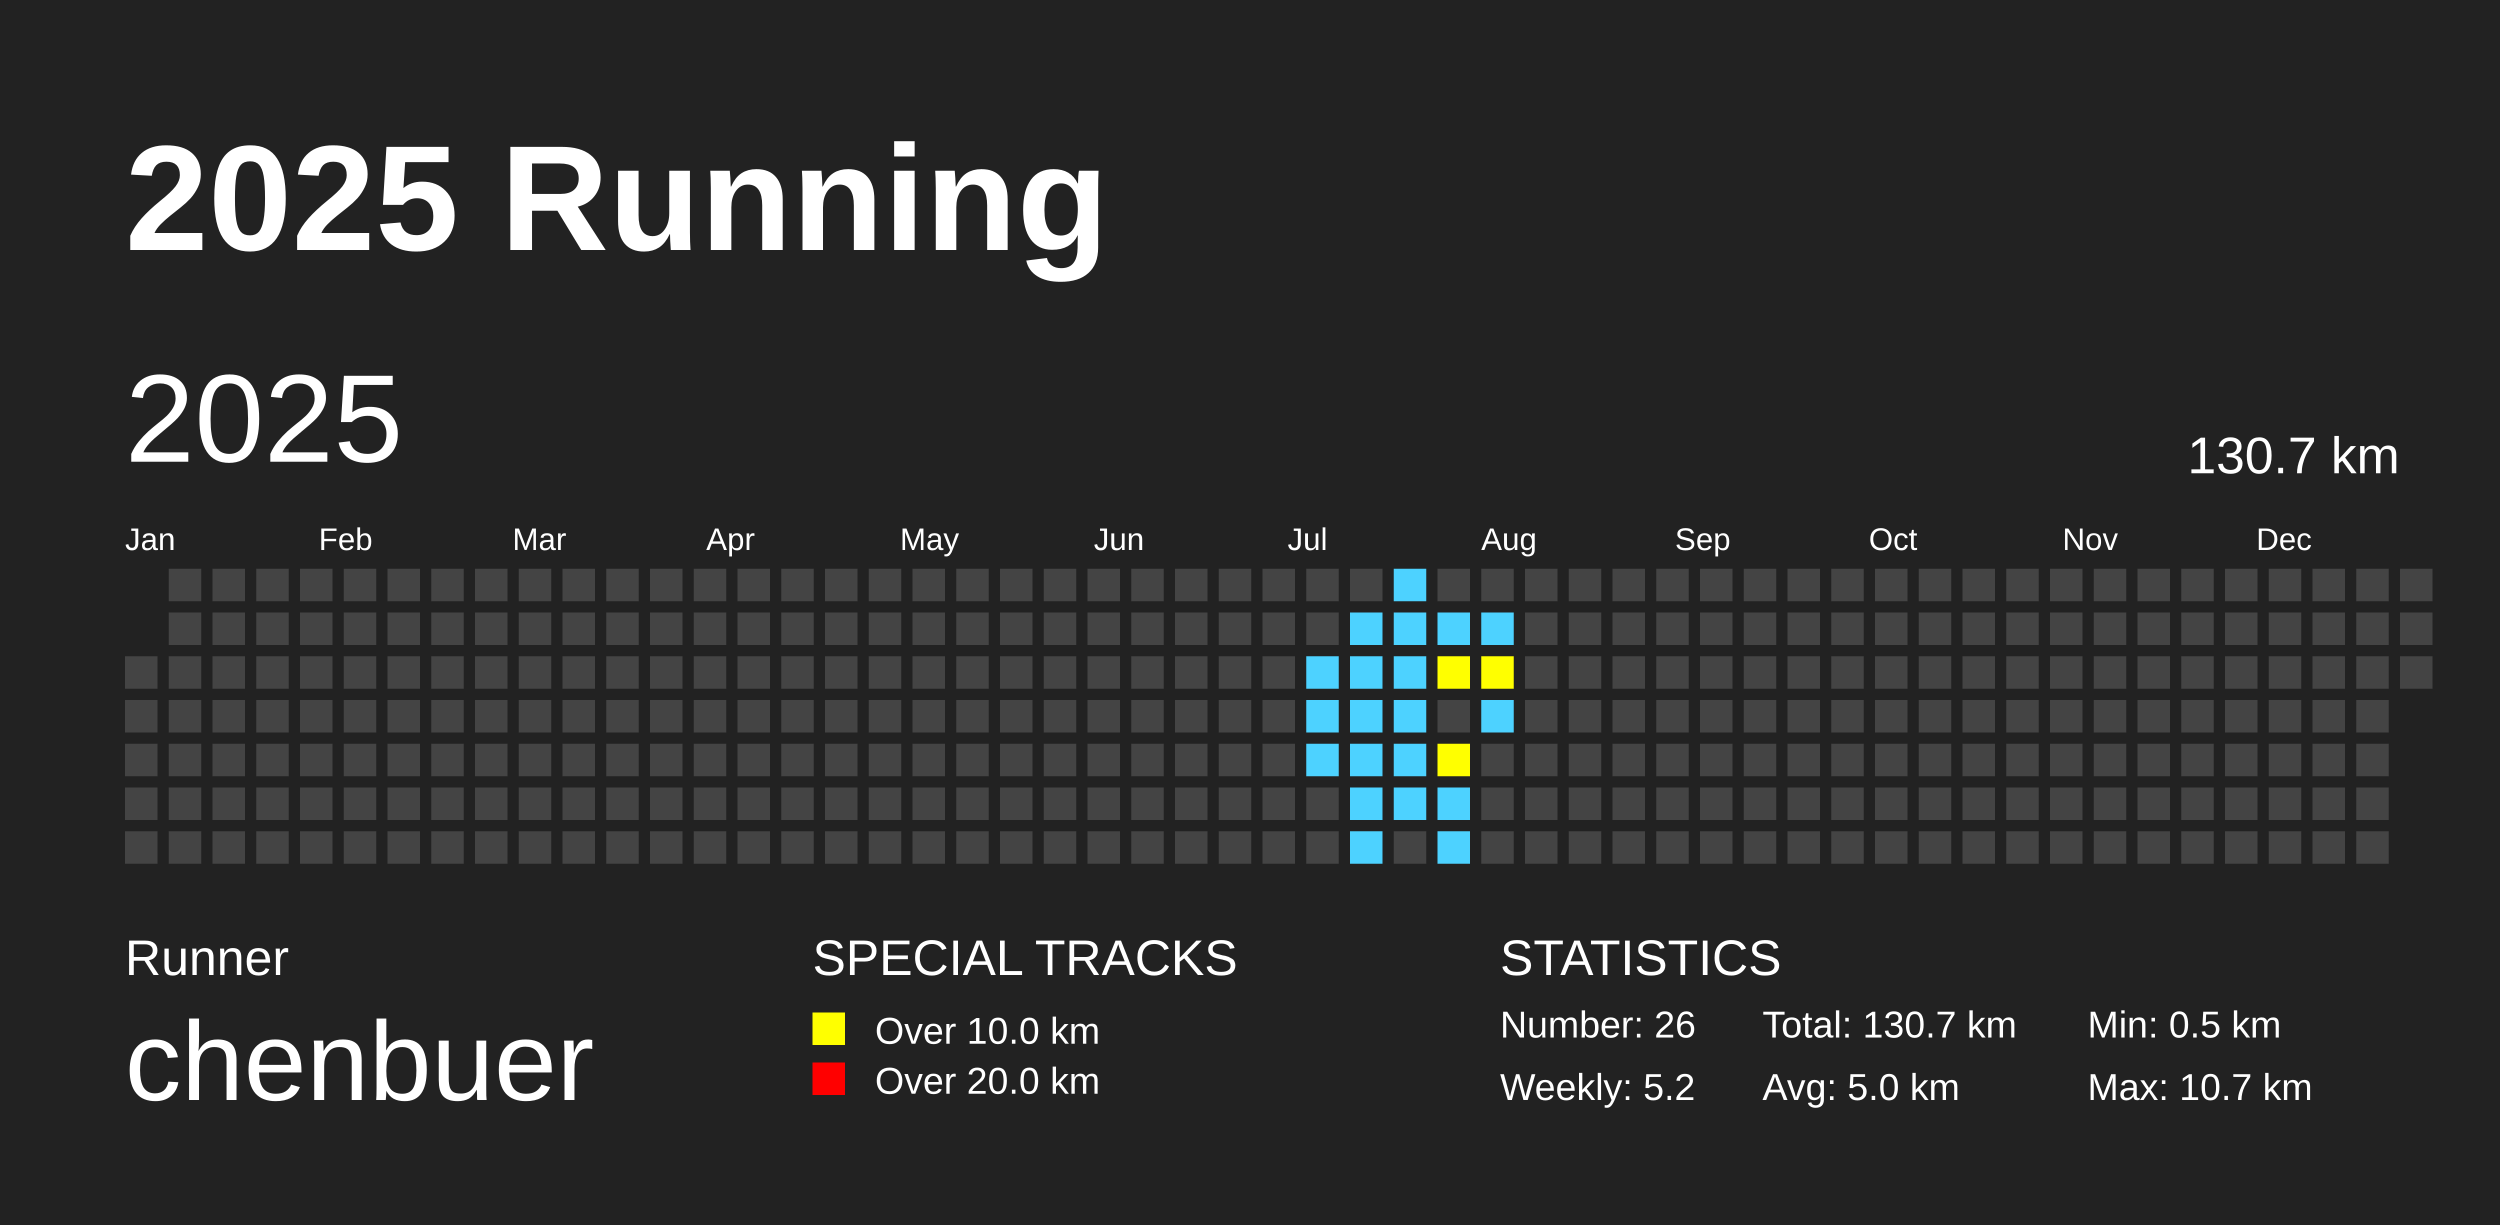
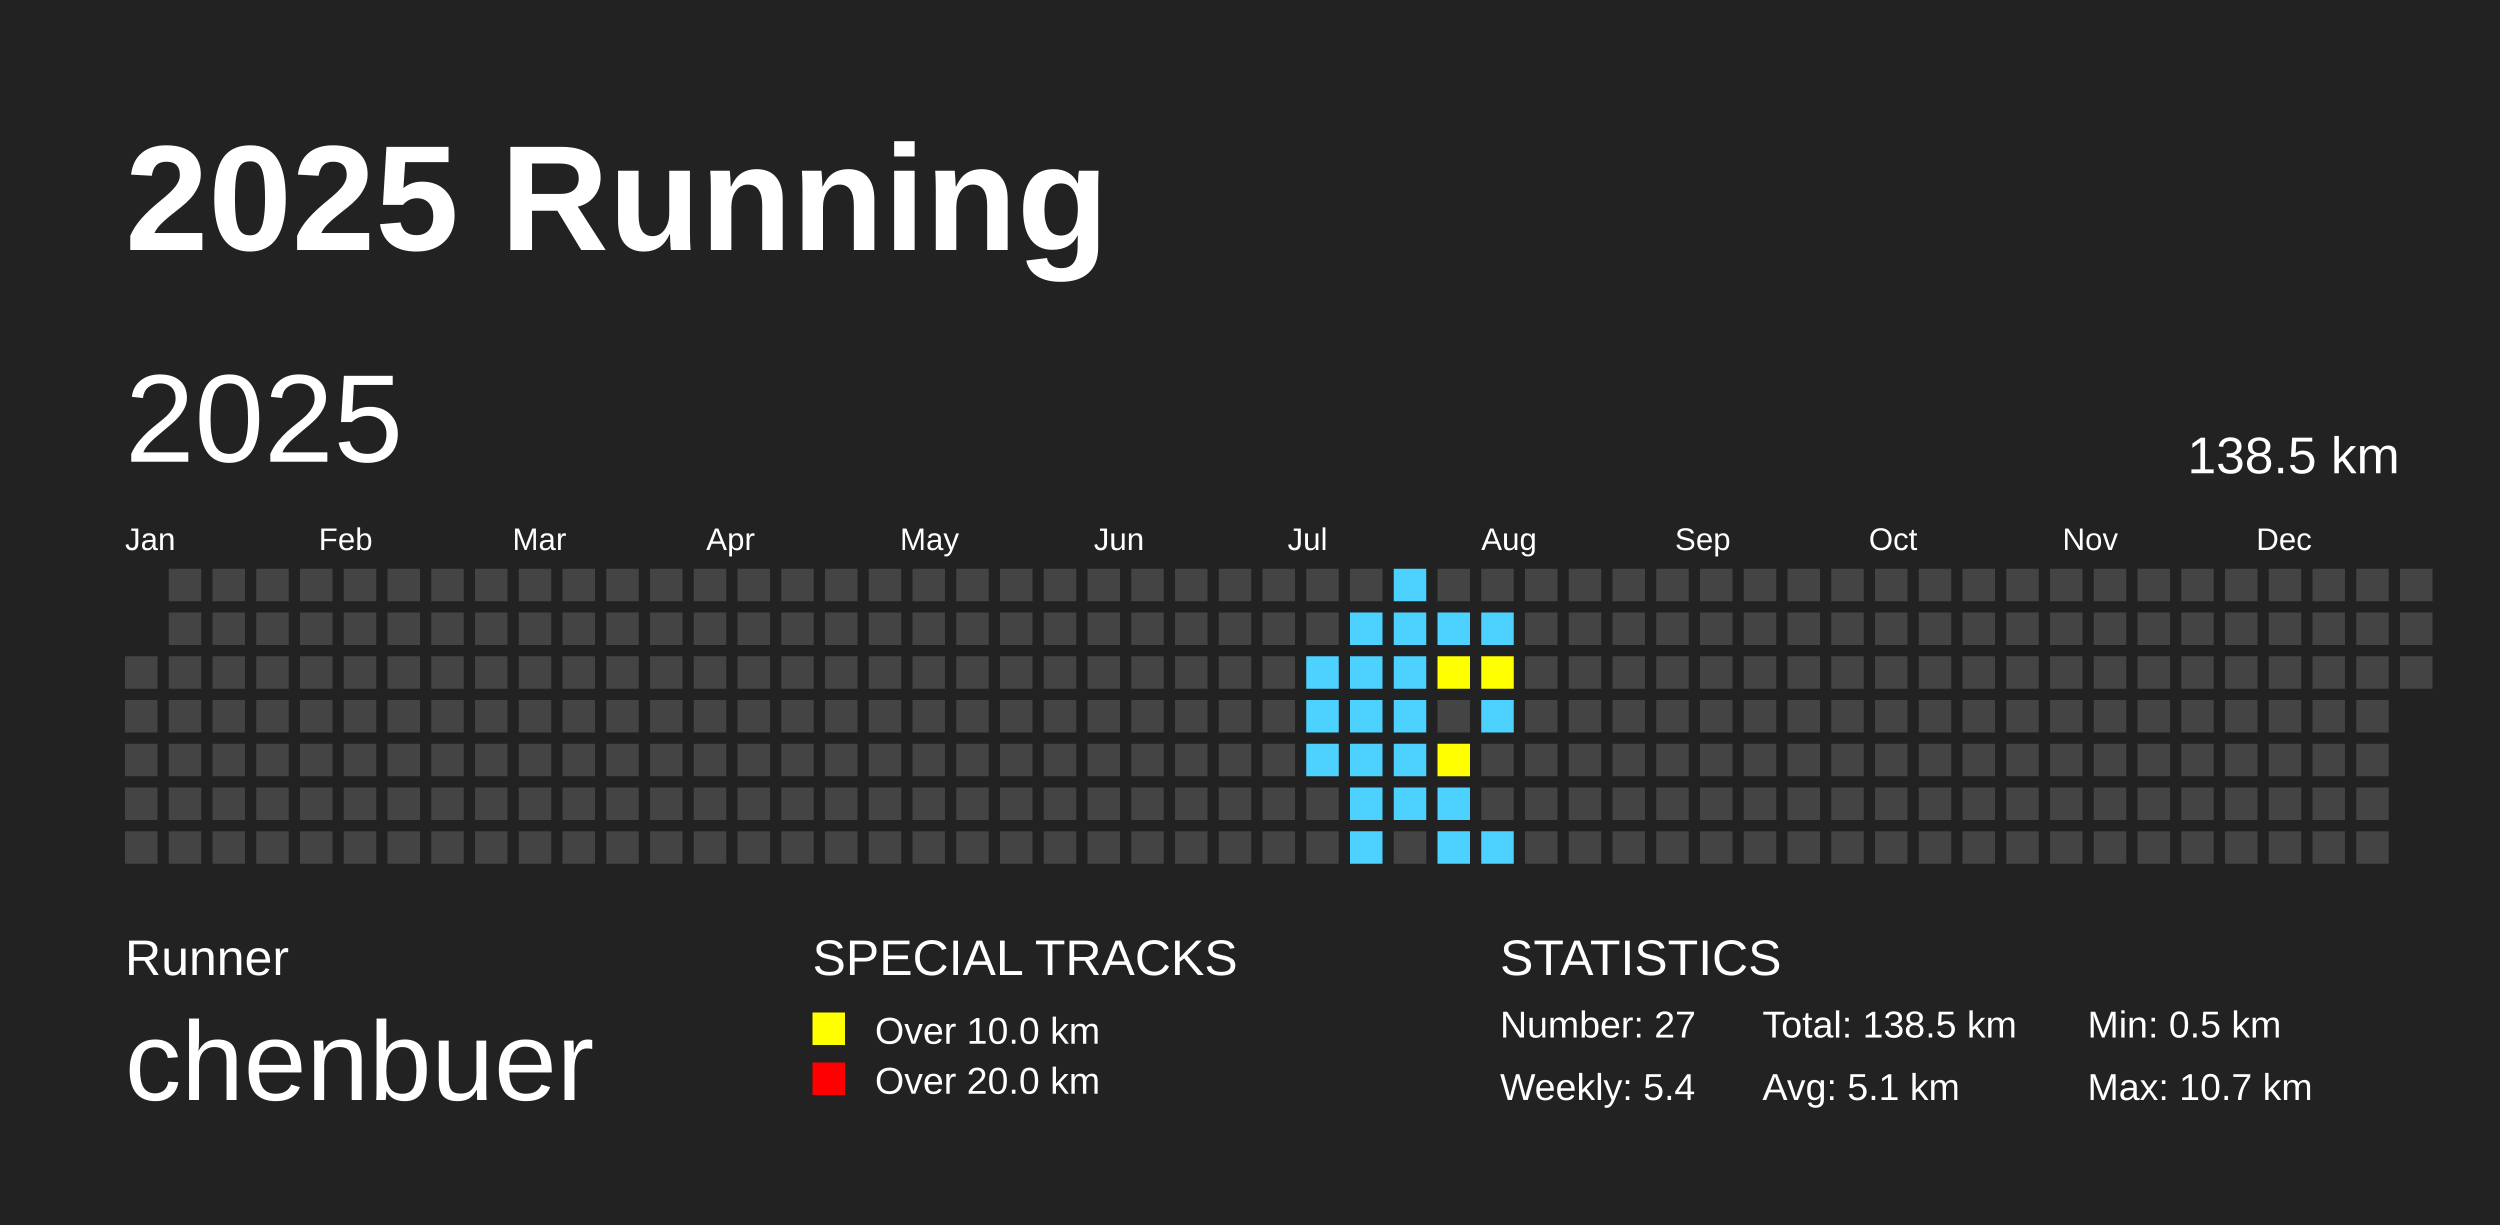
<svg xmlns="http://www.w3.org/2000/svg" baseProfile="full" height="98mm" version="1.1" viewBox="0,0,200,98" width="200mm">
  <defs />
  <rect fill="#222222" height="98" width="200" x="0" y="0" />
  <text fill="#FFFFFF" style="font-size:12px; font-family:Arial; font-weight:bold;" x="10" y="20">2025 Running</text>
  <text fill="#FFFFFF" style="font-size:4px; font-family:Arial" x="10" y="78">Runner</text>
  <text fill="#FFFFFF" style="font-size:9px; font-family:Arial" x="10" y="88">chenbuer</text>
  <text fill="#FFFFFF" style="font-size:4px; font-family:Arial" x="65" y="78">SPECIAL TRACKS</text>
  <rect fill="yellow" height="2.6" width="2.6" x="65" y="81" />
  <text fill="#FFFFFF" style="font-size:3px; font-family:Arial" x="70" y="83.5">Over 10.0 km</text>
  <rect fill="red" height="2.6" width="2.6" x="65" y="85" />
  <text fill="#FFFFFF" style="font-size:3px; font-family:Arial" x="70" y="87.5">Over 20.0 km</text>
  <text fill="#FFFFFF" style="font-size:4px; font-family:Arial" x="120" y="78">STATISTICS</text>
-   <text fill="#FFFFFF" style="font-size:3px; font-family:Arial" x="120" y="83">Number: 26</text>
-   <text fill="#FFFFFF" style="font-size:3px; font-family:Arial" x="120" y="88">Weekly: 5.2</text>
-   <text fill="#FFFFFF" style="font-size:3px; font-family:Arial" x="141" y="83">Total: 130.7 km</text>
-   <text fill="#FFFFFF" style="font-size:3px; font-family:Arial" x="141" y="88">Avg: 5.0 km</text>
+   <text fill="#FFFFFF" style="font-size:3px; font-family:Arial" x="120" y="83">Number: 27</text>
+   <text fill="#FFFFFF" style="font-size:3px; font-family:Arial" x="120" y="88">Weekly: 5.4</text>
+   <text fill="#FFFFFF" style="font-size:3px; font-family:Arial" x="141" y="83">Total: 138.5 km</text>
+   <text fill="#FFFFFF" style="font-size:3px; font-family:Arial" x="141" y="88">Avg: 5.1 km</text>
  <text fill="#FFFFFF" style="font-size:3px; font-family:Arial" x="167" y="83">Min: 0.5 km</text>
  <text fill="#FFFFFF" style="font-size:3px; font-family:Arial" x="167" y="88">Max: 10.7 km</text>
  <text dominant-baseline="hanging" fill="#FFFFFF" style="font-size:10.0px; font-family:Arial;" x="10" y="30">2025</text>
-   <text dominant-baseline="hanging" fill="#FFFFFF" style="font-size:4.125px; font-family:Arial;" x="175" y="35">130.7 km</text>
+   <text dominant-baseline="hanging" fill="#FFFFFF" style="font-size:4.125px; font-family:Arial;" x="175" y="35">138.5 km</text>
  <text fill="#FFFFFF" style="font-size:2.5px; font-family:Arial" x="10.0" y="44">Jan</text>
  <text fill="#FFFFFF" style="font-size:2.5px; font-family:Arial" x="25.5" y="44">Feb</text>
  <text fill="#FFFFFF" style="font-size:2.5px; font-family:Arial" x="41.0" y="44">Mar</text>
  <text fill="#FFFFFF" style="font-size:2.5px; font-family:Arial" x="56.5" y="44">Apr</text>
  <text fill="#FFFFFF" style="font-size:2.5px; font-family:Arial" x="72.0" y="44">May</text>
  <text fill="#FFFFFF" style="font-size:2.5px; font-family:Arial" x="87.5" y="44">Jun</text>
  <text fill="#FFFFFF" style="font-size:2.5px; font-family:Arial" x="103.0" y="44">Jul</text>
  <text fill="#FFFFFF" style="font-size:2.5px; font-family:Arial" x="118.5" y="44">Aug</text>
  <text fill="#FFFFFF" style="font-size:2.5px; font-family:Arial" x="134.0" y="44">Sep</text>
  <text fill="#FFFFFF" style="font-size:2.5px; font-family:Arial" x="149.5" y="44">Oct</text>
  <text fill="#FFFFFF" style="font-size:2.5px; font-family:Arial" x="165.0" y="44">Nov</text>
  <text fill="#FFFFFF" style="font-size:2.5px; font-family:Arial" x="180.5" y="44">Dec</text>
  <rect fill="#444444" height="2.6" width="2.6" x="10.0" y="52.5" />
  <rect fill="#444444" height="2.6" width="2.6" x="10.0" y="56.0" />
  <rect fill="#444444" height="2.6" width="2.6" x="10.0" y="59.5" />
  <rect fill="#444444" height="2.6" width="2.6" x="10.0" y="63.0" />
  <rect fill="#444444" height="2.6" width="2.6" x="10.0" y="66.5" />
  <rect fill="#444444" height="2.6" width="2.6" x="13.5" y="45.5" />
  <rect fill="#444444" height="2.6" width="2.6" x="13.5" y="49.0" />
  <rect fill="#444444" height="2.6" width="2.6" x="13.5" y="52.5" />
  <rect fill="#444444" height="2.6" width="2.6" x="13.5" y="56.0" />
  <rect fill="#444444" height="2.6" width="2.6" x="13.5" y="59.5" />
  <rect fill="#444444" height="2.6" width="2.6" x="13.5" y="63.0" />
  <rect fill="#444444" height="2.6" width="2.6" x="13.5" y="66.5" />
  <rect fill="#444444" height="2.6" width="2.6" x="17.0" y="45.5" />
  <rect fill="#444444" height="2.6" width="2.6" x="17.0" y="49.0" />
  <rect fill="#444444" height="2.6" width="2.6" x="17.0" y="52.5" />
  <rect fill="#444444" height="2.6" width="2.6" x="17.0" y="56.0" />
  <rect fill="#444444" height="2.6" width="2.6" x="17.0" y="59.5" />
  <rect fill="#444444" height="2.6" width="2.6" x="17.0" y="63.0" />
  <rect fill="#444444" height="2.6" width="2.6" x="17.0" y="66.5" />
  <rect fill="#444444" height="2.6" width="2.6" x="20.5" y="45.5" />
  <rect fill="#444444" height="2.6" width="2.6" x="20.5" y="49.0" />
  <rect fill="#444444" height="2.6" width="2.6" x="20.5" y="52.5" />
  <rect fill="#444444" height="2.6" width="2.6" x="20.5" y="56.0" />
  <rect fill="#444444" height="2.6" width="2.6" x="20.5" y="59.5" />
  <rect fill="#444444" height="2.6" width="2.6" x="20.5" y="63.0" />
  <rect fill="#444444" height="2.6" width="2.6" x="20.5" y="66.5" />
  <rect fill="#444444" height="2.6" width="2.6" x="24.0" y="45.5" />
  <rect fill="#444444" height="2.6" width="2.6" x="24.0" y="49.0" />
  <rect fill="#444444" height="2.6" width="2.6" x="24.0" y="52.5" />
  <rect fill="#444444" height="2.6" width="2.6" x="24.0" y="56.0" />
  <rect fill="#444444" height="2.6" width="2.6" x="24.0" y="59.5" />
  <rect fill="#444444" height="2.6" width="2.6" x="24.0" y="63.0" />
  <rect fill="#444444" height="2.6" width="2.6" x="24.0" y="66.5" />
  <rect fill="#444444" height="2.6" width="2.6" x="27.5" y="45.5" />
  <rect fill="#444444" height="2.6" width="2.6" x="27.5" y="49.0" />
  <rect fill="#444444" height="2.6" width="2.6" x="27.5" y="52.5" />
  <rect fill="#444444" height="2.6" width="2.6" x="27.5" y="56.0" />
  <rect fill="#444444" height="2.6" width="2.6" x="27.5" y="59.5" />
  <rect fill="#444444" height="2.6" width="2.6" x="27.5" y="63.0" />
  <rect fill="#444444" height="2.6" width="2.6" x="27.5" y="66.5" />
  <rect fill="#444444" height="2.6" width="2.6" x="31.0" y="45.5" />
  <rect fill="#444444" height="2.6" width="2.6" x="31.0" y="49.0" />
  <rect fill="#444444" height="2.6" width="2.6" x="31.0" y="52.5" />
  <rect fill="#444444" height="2.6" width="2.6" x="31.0" y="56.0" />
  <rect fill="#444444" height="2.6" width="2.6" x="31.0" y="59.5" />
  <rect fill="#444444" height="2.6" width="2.6" x="31.0" y="63.0" />
  <rect fill="#444444" height="2.6" width="2.6" x="31.0" y="66.5" />
  <rect fill="#444444" height="2.6" width="2.6" x="34.5" y="45.5" />
  <rect fill="#444444" height="2.6" width="2.6" x="34.5" y="49.0" />
  <rect fill="#444444" height="2.6" width="2.6" x="34.5" y="52.5" />
  <rect fill="#444444" height="2.6" width="2.6" x="34.5" y="56.0" />
  <rect fill="#444444" height="2.6" width="2.6" x="34.5" y="59.5" />
  <rect fill="#444444" height="2.6" width="2.6" x="34.5" y="63.0" />
  <rect fill="#444444" height="2.6" width="2.6" x="34.5" y="66.5" />
  <rect fill="#444444" height="2.6" width="2.6" x="38.0" y="45.5" />
  <rect fill="#444444" height="2.6" width="2.6" x="38.0" y="49.0" />
  <rect fill="#444444" height="2.6" width="2.6" x="38.0" y="52.5" />
  <rect fill="#444444" height="2.6" width="2.6" x="38.0" y="56.0" />
  <rect fill="#444444" height="2.6" width="2.6" x="38.0" y="59.5" />
  <rect fill="#444444" height="2.6" width="2.6" x="38.0" y="63.0" />
  <rect fill="#444444" height="2.6" width="2.6" x="38.0" y="66.5" />
  <rect fill="#444444" height="2.6" width="2.6" x="41.5" y="45.5" />
  <rect fill="#444444" height="2.6" width="2.6" x="41.5" y="49.0" />
  <rect fill="#444444" height="2.6" width="2.6" x="41.5" y="52.5" />
  <rect fill="#444444" height="2.6" width="2.6" x="41.5" y="56.0" />
  <rect fill="#444444" height="2.6" width="2.6" x="41.5" y="59.5" />
  <rect fill="#444444" height="2.6" width="2.6" x="41.5" y="63.0" />
  <rect fill="#444444" height="2.6" width="2.6" x="41.5" y="66.5" />
  <rect fill="#444444" height="2.6" width="2.6" x="45.0" y="45.5" />
  <rect fill="#444444" height="2.6" width="2.6" x="45.0" y="49.0" />
  <rect fill="#444444" height="2.6" width="2.6" x="45.0" y="52.5" />
  <rect fill="#444444" height="2.6" width="2.6" x="45.0" y="56.0" />
  <rect fill="#444444" height="2.6" width="2.6" x="45.0" y="59.5" />
  <rect fill="#444444" height="2.6" width="2.6" x="45.0" y="63.0" />
  <rect fill="#444444" height="2.6" width="2.6" x="45.0" y="66.5" />
  <rect fill="#444444" height="2.6" width="2.6" x="48.5" y="45.5" />
  <rect fill="#444444" height="2.6" width="2.6" x="48.5" y="49.0" />
  <rect fill="#444444" height="2.6" width="2.6" x="48.5" y="52.5" />
  <rect fill="#444444" height="2.6" width="2.6" x="48.5" y="56.0" />
  <rect fill="#444444" height="2.6" width="2.6" x="48.5" y="59.5" />
  <rect fill="#444444" height="2.6" width="2.6" x="48.5" y="63.0" />
  <rect fill="#444444" height="2.6" width="2.6" x="48.5" y="66.5" />
  <rect fill="#444444" height="2.6" width="2.6" x="52.0" y="45.5" />
  <rect fill="#444444" height="2.6" width="2.6" x="52.0" y="49.0" />
  <rect fill="#444444" height="2.6" width="2.6" x="52.0" y="52.5" />
  <rect fill="#444444" height="2.6" width="2.6" x="52.0" y="56.0" />
  <rect fill="#444444" height="2.6" width="2.6" x="52.0" y="59.5" />
  <rect fill="#444444" height="2.6" width="2.6" x="52.0" y="63.0" />
  <rect fill="#444444" height="2.6" width="2.6" x="52.0" y="66.5" />
  <rect fill="#444444" height="2.6" width="2.6" x="55.5" y="45.5" />
  <rect fill="#444444" height="2.6" width="2.6" x="55.5" y="49.0" />
  <rect fill="#444444" height="2.6" width="2.6" x="55.5" y="52.5" />
  <rect fill="#444444" height="2.6" width="2.6" x="55.5" y="56.0" />
  <rect fill="#444444" height="2.6" width="2.6" x="55.5" y="59.5" />
  <rect fill="#444444" height="2.6" width="2.6" x="55.5" y="63.0" />
  <rect fill="#444444" height="2.6" width="2.6" x="55.5" y="66.5" />
  <rect fill="#444444" height="2.6" width="2.6" x="59.0" y="45.5" />
  <rect fill="#444444" height="2.6" width="2.6" x="59.0" y="49.0" />
  <rect fill="#444444" height="2.6" width="2.6" x="59.0" y="52.5" />
  <rect fill="#444444" height="2.6" width="2.6" x="59.0" y="56.0" />
  <rect fill="#444444" height="2.6" width="2.6" x="59.0" y="59.5" />
  <rect fill="#444444" height="2.6" width="2.6" x="59.0" y="63.0" />
  <rect fill="#444444" height="2.6" width="2.6" x="59.0" y="66.5" />
  <rect fill="#444444" height="2.6" width="2.6" x="62.5" y="45.5" />
  <rect fill="#444444" height="2.6" width="2.6" x="62.5" y="49.0" />
  <rect fill="#444444" height="2.6" width="2.6" x="62.5" y="52.5" />
  <rect fill="#444444" height="2.6" width="2.6" x="62.5" y="56.0" />
  <rect fill="#444444" height="2.6" width="2.6" x="62.5" y="59.5" />
  <rect fill="#444444" height="2.6" width="2.6" x="62.5" y="63.0" />
  <rect fill="#444444" height="2.6" width="2.6" x="62.5" y="66.5" />
  <rect fill="#444444" height="2.6" width="2.6" x="66.0" y="45.5" />
  <rect fill="#444444" height="2.6" width="2.6" x="66.0" y="49.0" />
  <rect fill="#444444" height="2.6" width="2.6" x="66.0" y="52.5" />
  <rect fill="#444444" height="2.6" width="2.6" x="66.0" y="56.0" />
  <rect fill="#444444" height="2.6" width="2.6" x="66.0" y="59.5" />
  <rect fill="#444444" height="2.6" width="2.6" x="66.0" y="63.0" />
  <rect fill="#444444" height="2.6" width="2.6" x="66.0" y="66.5" />
  <rect fill="#444444" height="2.6" width="2.6" x="69.5" y="45.5" />
  <rect fill="#444444" height="2.6" width="2.6" x="69.5" y="49.0" />
  <rect fill="#444444" height="2.6" width="2.6" x="69.5" y="52.5" />
  <rect fill="#444444" height="2.6" width="2.6" x="69.5" y="56.0" />
  <rect fill="#444444" height="2.6" width="2.6" x="69.5" y="59.5" />
  <rect fill="#444444" height="2.6" width="2.6" x="69.5" y="63.0" />
  <rect fill="#444444" height="2.6" width="2.6" x="69.5" y="66.5" />
  <rect fill="#444444" height="2.6" width="2.6" x="73.0" y="45.5" />
  <rect fill="#444444" height="2.6" width="2.6" x="73.0" y="49.0" />
  <rect fill="#444444" height="2.6" width="2.6" x="73.0" y="52.5" />
  <rect fill="#444444" height="2.6" width="2.6" x="73.0" y="56.0" />
  <rect fill="#444444" height="2.6" width="2.6" x="73.0" y="59.5" />
  <rect fill="#444444" height="2.6" width="2.6" x="73.0" y="63.0" />
  <rect fill="#444444" height="2.6" width="2.6" x="73.0" y="66.5" />
  <rect fill="#444444" height="2.6" width="2.6" x="76.5" y="45.5" />
  <rect fill="#444444" height="2.6" width="2.6" x="76.5" y="49.0" />
  <rect fill="#444444" height="2.6" width="2.6" x="76.5" y="52.5" />
  <rect fill="#444444" height="2.6" width="2.6" x="76.5" y="56.0" />
  <rect fill="#444444" height="2.6" width="2.6" x="76.5" y="59.5" />
  <rect fill="#444444" height="2.6" width="2.6" x="76.5" y="63.0" />
  <rect fill="#444444" height="2.6" width="2.6" x="76.5" y="66.5" />
  <rect fill="#444444" height="2.6" width="2.6" x="80.0" y="45.5" />
  <rect fill="#444444" height="2.6" width="2.6" x="80.0" y="49.0" />
  <rect fill="#444444" height="2.6" width="2.6" x="80.0" y="52.5" />
  <rect fill="#444444" height="2.6" width="2.6" x="80.0" y="56.0" />
  <rect fill="#444444" height="2.6" width="2.6" x="80.0" y="59.5" />
  <rect fill="#444444" height="2.6" width="2.6" x="80.0" y="63.0" />
  <rect fill="#444444" height="2.6" width="2.6" x="80.0" y="66.5" />
  <rect fill="#444444" height="2.6" width="2.6" x="83.5" y="45.5" />
  <rect fill="#444444" height="2.6" width="2.6" x="83.5" y="49.0" />
  <rect fill="#444444" height="2.6" width="2.6" x="83.5" y="52.5" />
  <rect fill="#444444" height="2.6" width="2.6" x="83.5" y="56.0" />
  <rect fill="#444444" height="2.6" width="2.6" x="83.5" y="59.5" />
  <rect fill="#444444" height="2.6" width="2.6" x="83.5" y="63.0" />
  <rect fill="#444444" height="2.6" width="2.6" x="83.5" y="66.5" />
  <rect fill="#444444" height="2.6" width="2.6" x="87.0" y="45.5" />
  <rect fill="#444444" height="2.6" width="2.6" x="87.0" y="49.0" />
  <rect fill="#444444" height="2.6" width="2.6" x="87.0" y="52.5" />
  <rect fill="#444444" height="2.6" width="2.6" x="87.0" y="56.0" />
  <rect fill="#444444" height="2.6" width="2.6" x="87.0" y="59.5" />
  <rect fill="#444444" height="2.6" width="2.6" x="87.0" y="63.0" />
  <rect fill="#444444" height="2.6" width="2.6" x="87.0" y="66.5" />
  <rect fill="#444444" height="2.6" width="2.6" x="90.5" y="45.5" />
  <rect fill="#444444" height="2.6" width="2.6" x="90.5" y="49.0" />
  <rect fill="#444444" height="2.6" width="2.6" x="90.5" y="52.5" />
  <rect fill="#444444" height="2.6" width="2.6" x="90.5" y="56.0" />
  <rect fill="#444444" height="2.6" width="2.6" x="90.5" y="59.5" />
  <rect fill="#444444" height="2.6" width="2.6" x="90.5" y="63.0" />
  <rect fill="#444444" height="2.6" width="2.6" x="90.5" y="66.5" />
  <rect fill="#444444" height="2.6" width="2.6" x="94.0" y="45.5" />
  <rect fill="#444444" height="2.6" width="2.6" x="94.0" y="49.0" />
  <rect fill="#444444" height="2.6" width="2.6" x="94.0" y="52.5" />
  <rect fill="#444444" height="2.6" width="2.6" x="94.0" y="56.0" />
  <rect fill="#444444" height="2.6" width="2.6" x="94.0" y="59.5" />
  <rect fill="#444444" height="2.6" width="2.6" x="94.0" y="63.0" />
  <rect fill="#444444" height="2.6" width="2.6" x="94.0" y="66.5" />
  <rect fill="#444444" height="2.6" width="2.6" x="97.5" y="45.5" />
  <rect fill="#444444" height="2.6" width="2.6" x="97.5" y="49.0" />
  <rect fill="#444444" height="2.6" width="2.6" x="97.5" y="52.5" />
  <rect fill="#444444" height="2.6" width="2.6" x="97.5" y="56.0" />
  <rect fill="#444444" height="2.6" width="2.6" x="97.5" y="59.5" />
  <rect fill="#444444" height="2.6" width="2.6" x="97.5" y="63.0" />
  <rect fill="#444444" height="2.6" width="2.6" x="97.5" y="66.5" />
  <rect fill="#444444" height="2.6" width="2.6" x="101.0" y="45.5" />
  <rect fill="#444444" height="2.6" width="2.6" x="101.0" y="49.0" />
  <rect fill="#444444" height="2.6" width="2.6" x="101.0" y="52.5" />
  <rect fill="#444444" height="2.6" width="2.6" x="101.0" y="56.0" />
  <rect fill="#444444" height="2.6" width="2.6" x="101.0" y="59.5" />
  <rect fill="#444444" height="2.6" width="2.6" x="101.0" y="63.0" />
  <rect fill="#444444" height="2.6" width="2.6" x="101.0" y="66.5" />
  <rect fill="#444444" height="2.6" width="2.6" x="104.5" y="45.5" />
  <rect fill="#444444" height="2.6" width="2.6" x="104.5" y="49.0" />
  <rect fill="#4DD2FF" height="2.6" width="2.6" x="104.5" y="52.5" />
  <rect fill="#4DD2FF" height="2.6" width="2.6" x="104.5" y="56.0" />
  <rect fill="#4DD2FF" height="2.6" width="2.6" x="104.5" y="59.5" />
  <rect fill="#444444" height="2.6" width="2.6" x="104.5" y="63.0" />
  <rect fill="#444444" height="2.6" width="2.6" x="104.5" y="66.5" />
  <rect fill="#444444" height="2.6" width="2.6" x="108.0" y="45.5" />
  <rect fill="#4DD2FF" height="2.6" width="2.6" x="108.0" y="49.0" />
  <rect fill="#4DD2FF" height="2.6" width="2.6" x="108.0" y="52.5" />
  <rect fill="#4DD2FF" height="2.6" width="2.6" x="108.0" y="56.0" />
  <rect fill="#4DD2FF" height="2.6" width="2.6" x="108.0" y="59.5" />
  <rect fill="#4DD2FF" height="2.6" width="2.6" x="108.0" y="63.0" />
  <rect fill="#4DD2FF" height="2.6" width="2.6" x="108.0" y="66.5" />
  <rect fill="#4DD2FF" height="2.6" width="2.6" x="111.5" y="45.5" />
  <rect fill="#4DD2FF" height="2.6" width="2.6" x="111.5" y="49.0" />
  <rect fill="#4DD2FF" height="2.6" width="2.6" x="111.5" y="52.5" />
  <rect fill="#4DD2FF" height="2.6" width="2.6" x="111.5" y="56.0" />
  <rect fill="#4DD2FF" height="2.6" width="2.6" x="111.5" y="59.5" />
  <rect fill="#4DD2FF" height="2.6" width="2.6" x="111.5" y="63.0" />
  <rect fill="#444444" height="2.6" width="2.6" x="111.5" y="66.5" />
  <rect fill="#444444" height="2.6" width="2.6" x="115.0" y="45.5" />
  <rect fill="#4DD2FF" height="2.6" width="2.6" x="115.0" y="49.0" />
  <rect fill="yellow" height="2.6" width="2.6" x="115.0" y="52.5" />
  <rect fill="#444444" height="2.6" width="2.6" x="115.0" y="56.0" />
  <rect fill="yellow" height="2.6" width="2.6" x="115.0" y="59.5" />
  <rect fill="#4DD2FF" height="2.6" width="2.6" x="115.0" y="63.0" />
  <rect fill="#4DD2FF" height="2.6" width="2.6" x="115.0" y="66.5" />
  <rect fill="#444444" height="2.6" width="2.6" x="118.5" y="45.5" />
  <rect fill="#4DD2FF" height="2.6" width="2.6" x="118.5" y="49.0" />
  <rect fill="yellow" height="2.6" width="2.6" x="118.5" y="52.5" />
  <rect fill="#4DD2FF" height="2.6" width="2.6" x="118.5" y="56.0" />
  <rect fill="#444444" height="2.6" width="2.6" x="118.5" y="59.5" />
  <rect fill="#444444" height="2.6" width="2.6" x="118.5" y="63.0" />
-   <rect fill="#444444" height="2.6" width="2.6" x="118.5" y="66.5" />
+   <rect fill="#4DD2FF" height="2.6" width="2.6" x="118.5" y="66.5" />
  <rect fill="#444444" height="2.6" width="2.6" x="122.0" y="45.5" />
  <rect fill="#444444" height="2.6" width="2.6" x="122.0" y="49.0" />
  <rect fill="#444444" height="2.6" width="2.6" x="122.0" y="52.5" />
  <rect fill="#444444" height="2.6" width="2.6" x="122.0" y="56.0" />
  <rect fill="#444444" height="2.6" width="2.6" x="122.0" y="59.5" />
  <rect fill="#444444" height="2.6" width="2.6" x="122.0" y="63.0" />
  <rect fill="#444444" height="2.6" width="2.6" x="122.0" y="66.5" />
  <rect fill="#444444" height="2.6" width="2.6" x="125.5" y="45.5" />
  <rect fill="#444444" height="2.6" width="2.6" x="125.5" y="49.0" />
  <rect fill="#444444" height="2.6" width="2.6" x="125.5" y="52.5" />
  <rect fill="#444444" height="2.6" width="2.6" x="125.5" y="56.0" />
  <rect fill="#444444" height="2.6" width="2.6" x="125.5" y="59.5" />
  <rect fill="#444444" height="2.6" width="2.6" x="125.5" y="63.0" />
  <rect fill="#444444" height="2.6" width="2.6" x="125.5" y="66.5" />
  <rect fill="#444444" height="2.6" width="2.6" x="129.0" y="45.5" />
  <rect fill="#444444" height="2.6" width="2.6" x="129.0" y="49.0" />
  <rect fill="#444444" height="2.6" width="2.6" x="129.0" y="52.5" />
  <rect fill="#444444" height="2.6" width="2.6" x="129.0" y="56.0" />
  <rect fill="#444444" height="2.6" width="2.6" x="129.0" y="59.5" />
  <rect fill="#444444" height="2.6" width="2.6" x="129.0" y="63.0" />
  <rect fill="#444444" height="2.6" width="2.6" x="129.0" y="66.5" />
  <rect fill="#444444" height="2.6" width="2.6" x="132.5" y="45.5" />
  <rect fill="#444444" height="2.6" width="2.6" x="132.5" y="49.0" />
  <rect fill="#444444" height="2.6" width="2.6" x="132.5" y="52.5" />
  <rect fill="#444444" height="2.6" width="2.6" x="132.5" y="56.0" />
  <rect fill="#444444" height="2.6" width="2.6" x="132.5" y="59.5" />
  <rect fill="#444444" height="2.6" width="2.6" x="132.5" y="63.0" />
  <rect fill="#444444" height="2.6" width="2.6" x="132.5" y="66.5" />
  <rect fill="#444444" height="2.6" width="2.6" x="136.0" y="45.5" />
  <rect fill="#444444" height="2.6" width="2.6" x="136.0" y="49.0" />
  <rect fill="#444444" height="2.6" width="2.6" x="136.0" y="52.5" />
  <rect fill="#444444" height="2.6" width="2.6" x="136.0" y="56.0" />
  <rect fill="#444444" height="2.6" width="2.6" x="136.0" y="59.5" />
  <rect fill="#444444" height="2.6" width="2.6" x="136.0" y="63.0" />
  <rect fill="#444444" height="2.6" width="2.6" x="136.0" y="66.5" />
  <rect fill="#444444" height="2.6" width="2.6" x="139.5" y="45.5" />
  <rect fill="#444444" height="2.6" width="2.6" x="139.5" y="49.0" />
  <rect fill="#444444" height="2.6" width="2.6" x="139.5" y="52.5" />
  <rect fill="#444444" height="2.6" width="2.6" x="139.5" y="56.0" />
  <rect fill="#444444" height="2.6" width="2.6" x="139.5" y="59.5" />
  <rect fill="#444444" height="2.6" width="2.6" x="139.5" y="63.0" />
  <rect fill="#444444" height="2.6" width="2.6" x="139.5" y="66.5" />
  <rect fill="#444444" height="2.6" width="2.6" x="143.0" y="45.5" />
  <rect fill="#444444" height="2.6" width="2.6" x="143.0" y="49.0" />
  <rect fill="#444444" height="2.6" width="2.6" x="143.0" y="52.5" />
  <rect fill="#444444" height="2.6" width="2.6" x="143.0" y="56.0" />
  <rect fill="#444444" height="2.6" width="2.6" x="143.0" y="59.5" />
  <rect fill="#444444" height="2.6" width="2.6" x="143.0" y="63.0" />
  <rect fill="#444444" height="2.6" width="2.6" x="143.0" y="66.5" />
  <rect fill="#444444" height="2.6" width="2.6" x="146.5" y="45.5" />
  <rect fill="#444444" height="2.6" width="2.6" x="146.5" y="49.0" />
  <rect fill="#444444" height="2.6" width="2.6" x="146.5" y="52.5" />
  <rect fill="#444444" height="2.6" width="2.6" x="146.5" y="56.0" />
  <rect fill="#444444" height="2.6" width="2.6" x="146.5" y="59.5" />
  <rect fill="#444444" height="2.6" width="2.6" x="146.5" y="63.0" />
  <rect fill="#444444" height="2.6" width="2.6" x="146.5" y="66.5" />
  <rect fill="#444444" height="2.6" width="2.6" x="150.0" y="45.5" />
  <rect fill="#444444" height="2.6" width="2.6" x="150.0" y="49.0" />
  <rect fill="#444444" height="2.6" width="2.6" x="150.0" y="52.5" />
  <rect fill="#444444" height="2.6" width="2.6" x="150.0" y="56.0" />
  <rect fill="#444444" height="2.6" width="2.6" x="150.0" y="59.5" />
  <rect fill="#444444" height="2.6" width="2.6" x="150.0" y="63.0" />
  <rect fill="#444444" height="2.6" width="2.6" x="150.0" y="66.5" />
  <rect fill="#444444" height="2.6" width="2.6" x="153.5" y="45.5" />
  <rect fill="#444444" height="2.6" width="2.6" x="153.5" y="49.0" />
  <rect fill="#444444" height="2.6" width="2.6" x="153.5" y="52.5" />
  <rect fill="#444444" height="2.6" width="2.6" x="153.5" y="56.0" />
  <rect fill="#444444" height="2.6" width="2.6" x="153.5" y="59.5" />
  <rect fill="#444444" height="2.6" width="2.6" x="153.5" y="63.0" />
  <rect fill="#444444" height="2.6" width="2.6" x="153.5" y="66.5" />
  <rect fill="#444444" height="2.6" width="2.6" x="157.0" y="45.5" />
  <rect fill="#444444" height="2.6" width="2.6" x="157.0" y="49.0" />
  <rect fill="#444444" height="2.6" width="2.6" x="157.0" y="52.5" />
  <rect fill="#444444" height="2.6" width="2.6" x="157.0" y="56.0" />
  <rect fill="#444444" height="2.6" width="2.6" x="157.0" y="59.5" />
  <rect fill="#444444" height="2.6" width="2.6" x="157.0" y="63.0" />
  <rect fill="#444444" height="2.6" width="2.6" x="157.0" y="66.5" />
  <rect fill="#444444" height="2.6" width="2.6" x="160.5" y="45.5" />
  <rect fill="#444444" height="2.6" width="2.6" x="160.5" y="49.0" />
  <rect fill="#444444" height="2.6" width="2.6" x="160.5" y="52.5" />
  <rect fill="#444444" height="2.6" width="2.6" x="160.5" y="56.0" />
  <rect fill="#444444" height="2.6" width="2.6" x="160.5" y="59.5" />
  <rect fill="#444444" height="2.6" width="2.6" x="160.5" y="63.0" />
  <rect fill="#444444" height="2.6" width="2.6" x="160.5" y="66.5" />
  <rect fill="#444444" height="2.6" width="2.6" x="164.0" y="45.5" />
  <rect fill="#444444" height="2.6" width="2.6" x="164.0" y="49.0" />
  <rect fill="#444444" height="2.6" width="2.6" x="164.0" y="52.5" />
  <rect fill="#444444" height="2.6" width="2.6" x="164.0" y="56.0" />
  <rect fill="#444444" height="2.6" width="2.6" x="164.0" y="59.5" />
  <rect fill="#444444" height="2.6" width="2.6" x="164.0" y="63.0" />
  <rect fill="#444444" height="2.6" width="2.6" x="164.0" y="66.5" />
  <rect fill="#444444" height="2.6" width="2.6" x="167.5" y="45.5" />
  <rect fill="#444444" height="2.6" width="2.6" x="167.5" y="49.0" />
  <rect fill="#444444" height="2.6" width="2.6" x="167.5" y="52.5" />
  <rect fill="#444444" height="2.6" width="2.6" x="167.5" y="56.0" />
  <rect fill="#444444" height="2.6" width="2.6" x="167.5" y="59.5" />
  <rect fill="#444444" height="2.6" width="2.6" x="167.5" y="63.0" />
  <rect fill="#444444" height="2.6" width="2.6" x="167.5" y="66.5" />
  <rect fill="#444444" height="2.6" width="2.6" x="171.0" y="45.5" />
  <rect fill="#444444" height="2.6" width="2.6" x="171.0" y="49.0" />
  <rect fill="#444444" height="2.6" width="2.6" x="171.0" y="52.5" />
  <rect fill="#444444" height="2.6" width="2.6" x="171.0" y="56.0" />
  <rect fill="#444444" height="2.6" width="2.6" x="171.0" y="59.5" />
  <rect fill="#444444" height="2.6" width="2.6" x="171.0" y="63.0" />
  <rect fill="#444444" height="2.6" width="2.6" x="171.0" y="66.5" />
  <rect fill="#444444" height="2.6" width="2.6" x="174.5" y="45.5" />
  <rect fill="#444444" height="2.6" width="2.6" x="174.5" y="49.0" />
  <rect fill="#444444" height="2.6" width="2.6" x="174.5" y="52.5" />
  <rect fill="#444444" height="2.6" width="2.6" x="174.5" y="56.0" />
  <rect fill="#444444" height="2.6" width="2.6" x="174.5" y="59.5" />
  <rect fill="#444444" height="2.6" width="2.6" x="174.5" y="63.0" />
  <rect fill="#444444" height="2.6" width="2.6" x="174.5" y="66.5" />
  <rect fill="#444444" height="2.6" width="2.6" x="178.0" y="45.5" />
  <rect fill="#444444" height="2.6" width="2.6" x="178.0" y="49.0" />
  <rect fill="#444444" height="2.6" width="2.6" x="178.0" y="52.5" />
  <rect fill="#444444" height="2.6" width="2.6" x="178.0" y="56.0" />
  <rect fill="#444444" height="2.6" width="2.6" x="178.0" y="59.5" />
  <rect fill="#444444" height="2.6" width="2.6" x="178.0" y="63.0" />
  <rect fill="#444444" height="2.6" width="2.6" x="178.0" y="66.5" />
  <rect fill="#444444" height="2.6" width="2.6" x="181.5" y="45.5" />
  <rect fill="#444444" height="2.6" width="2.6" x="181.5" y="49.0" />
  <rect fill="#444444" height="2.6" width="2.6" x="181.5" y="52.5" />
  <rect fill="#444444" height="2.6" width="2.6" x="181.5" y="56.0" />
  <rect fill="#444444" height="2.6" width="2.6" x="181.5" y="59.5" />
  <rect fill="#444444" height="2.6" width="2.6" x="181.5" y="63.0" />
  <rect fill="#444444" height="2.6" width="2.6" x="181.5" y="66.5" />
  <rect fill="#444444" height="2.6" width="2.6" x="185.0" y="45.5" />
  <rect fill="#444444" height="2.6" width="2.6" x="185.0" y="49.0" />
  <rect fill="#444444" height="2.6" width="2.6" x="185.0" y="52.5" />
  <rect fill="#444444" height="2.6" width="2.6" x="185.0" y="56.0" />
  <rect fill="#444444" height="2.6" width="2.6" x="185.0" y="59.5" />
  <rect fill="#444444" height="2.6" width="2.6" x="185.0" y="63.0" />
  <rect fill="#444444" height="2.6" width="2.6" x="185.0" y="66.5" />
  <rect fill="#444444" height="2.6" width="2.6" x="188.5" y="45.5" />
  <rect fill="#444444" height="2.6" width="2.6" x="188.5" y="49.0" />
  <rect fill="#444444" height="2.6" width="2.6" x="188.5" y="52.5" />
  <rect fill="#444444" height="2.6" width="2.6" x="188.5" y="56.0" />
  <rect fill="#444444" height="2.6" width="2.6" x="188.5" y="59.5" />
  <rect fill="#444444" height="2.6" width="2.6" x="188.5" y="63.0" />
  <rect fill="#444444" height="2.6" width="2.6" x="188.5" y="66.5" />
  <rect fill="#444444" height="2.6" width="2.6" x="192.0" y="45.5" />
  <rect fill="#444444" height="2.6" width="2.6" x="192.0" y="49.0" />
  <rect fill="#444444" height="2.6" width="2.6" x="192.0" y="52.5" />
</svg>
